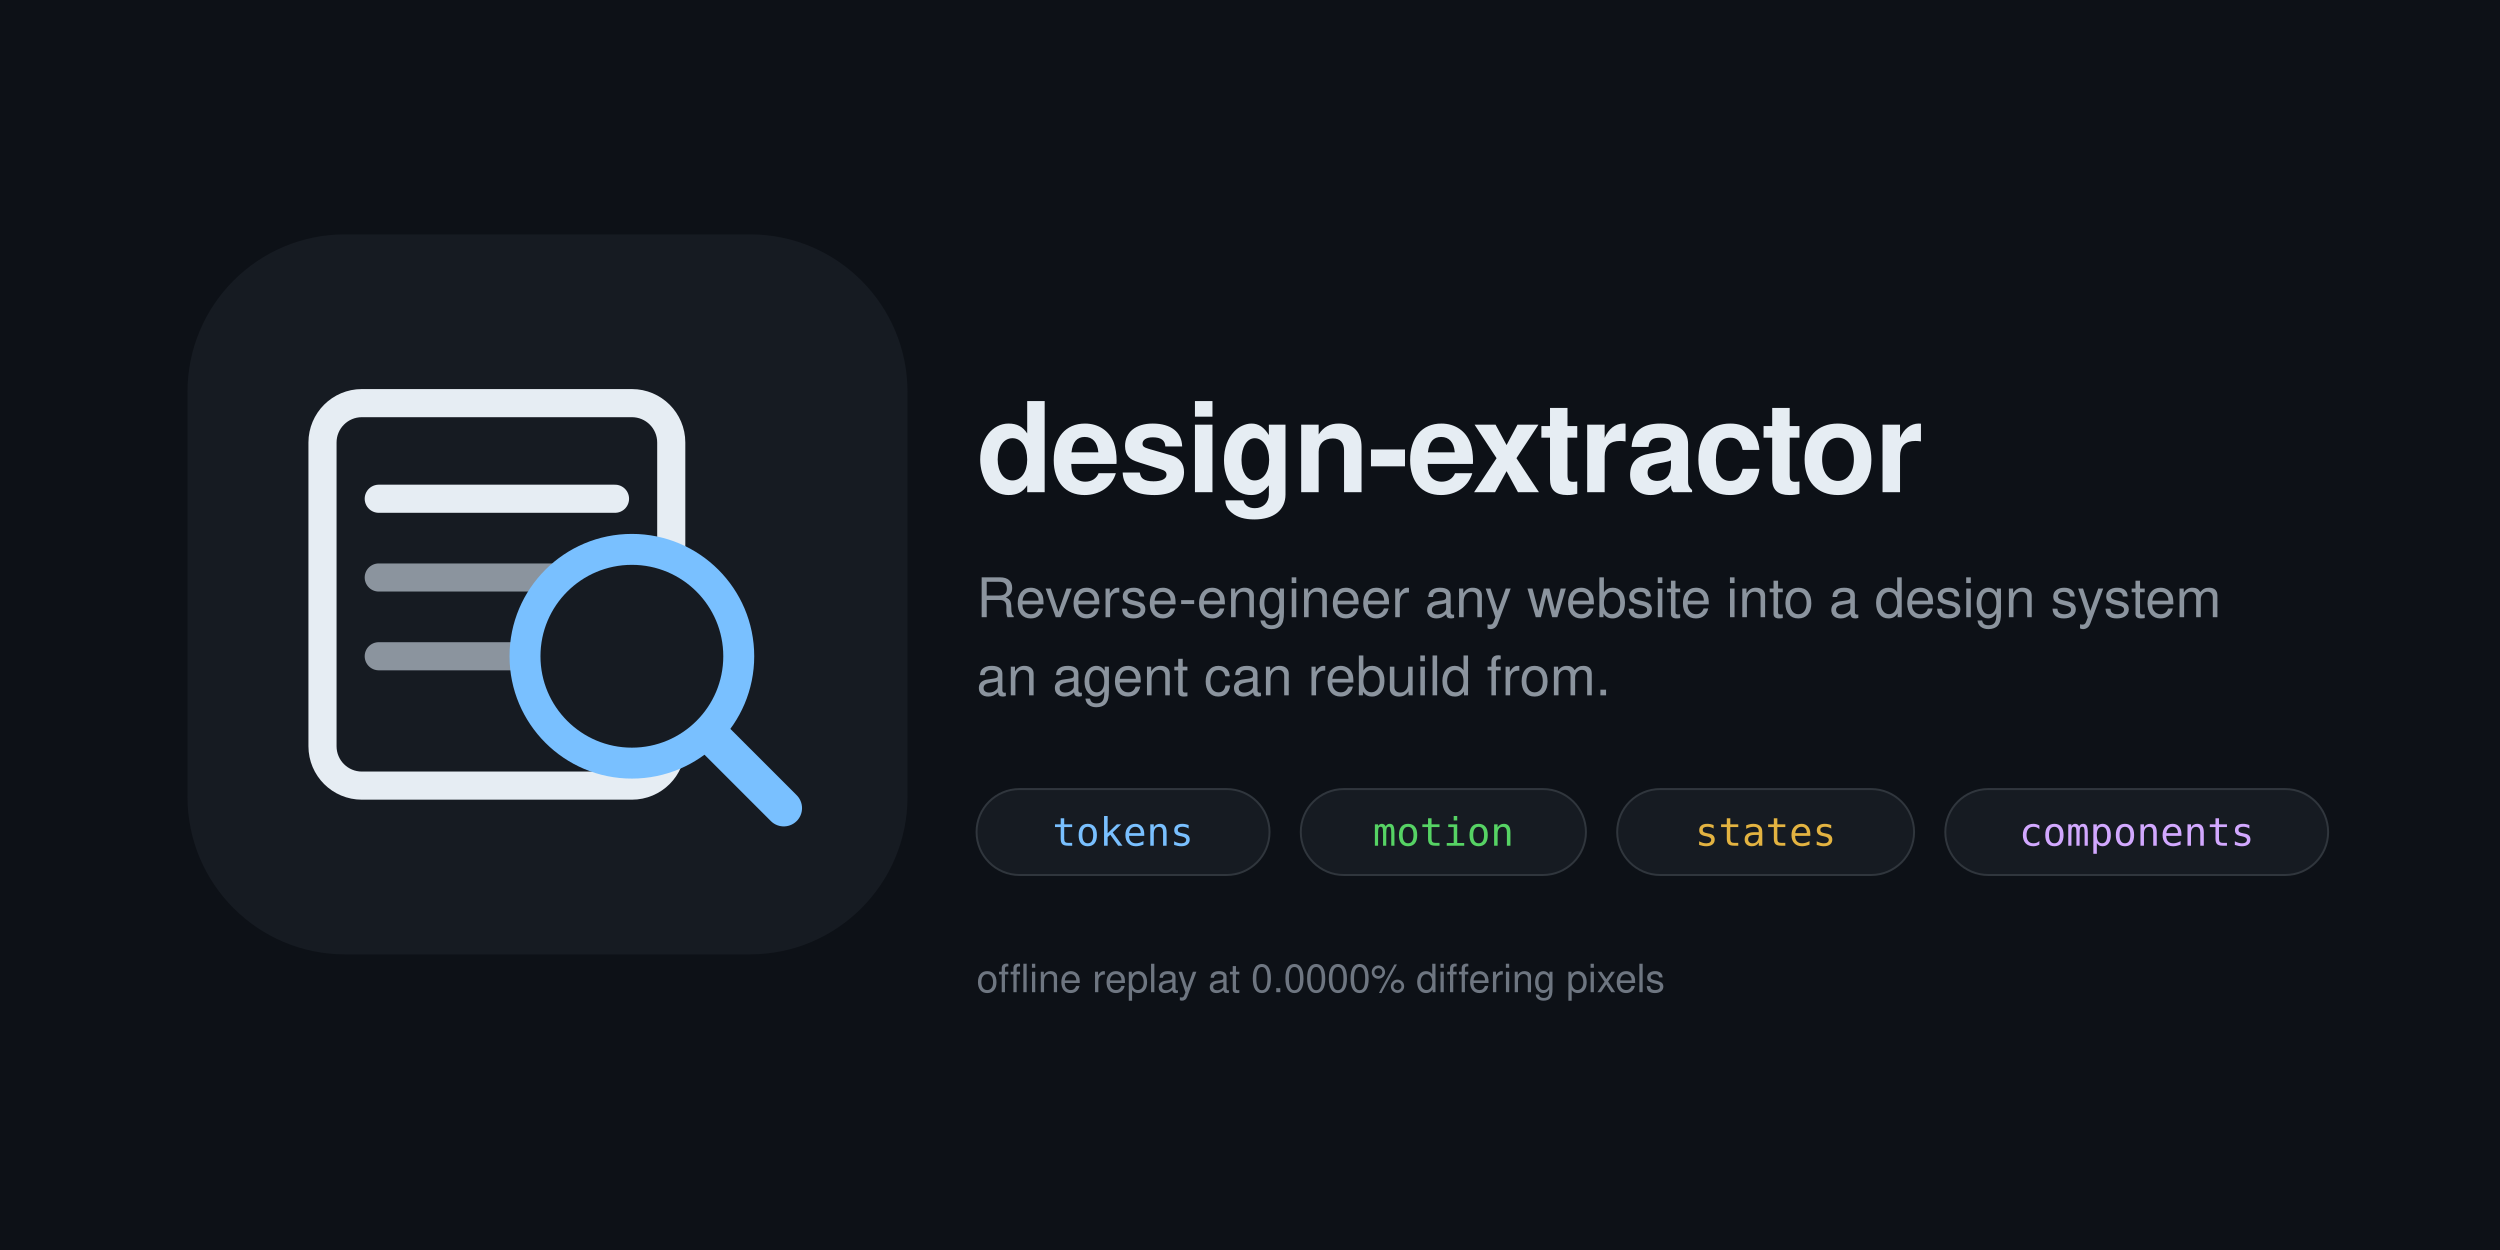
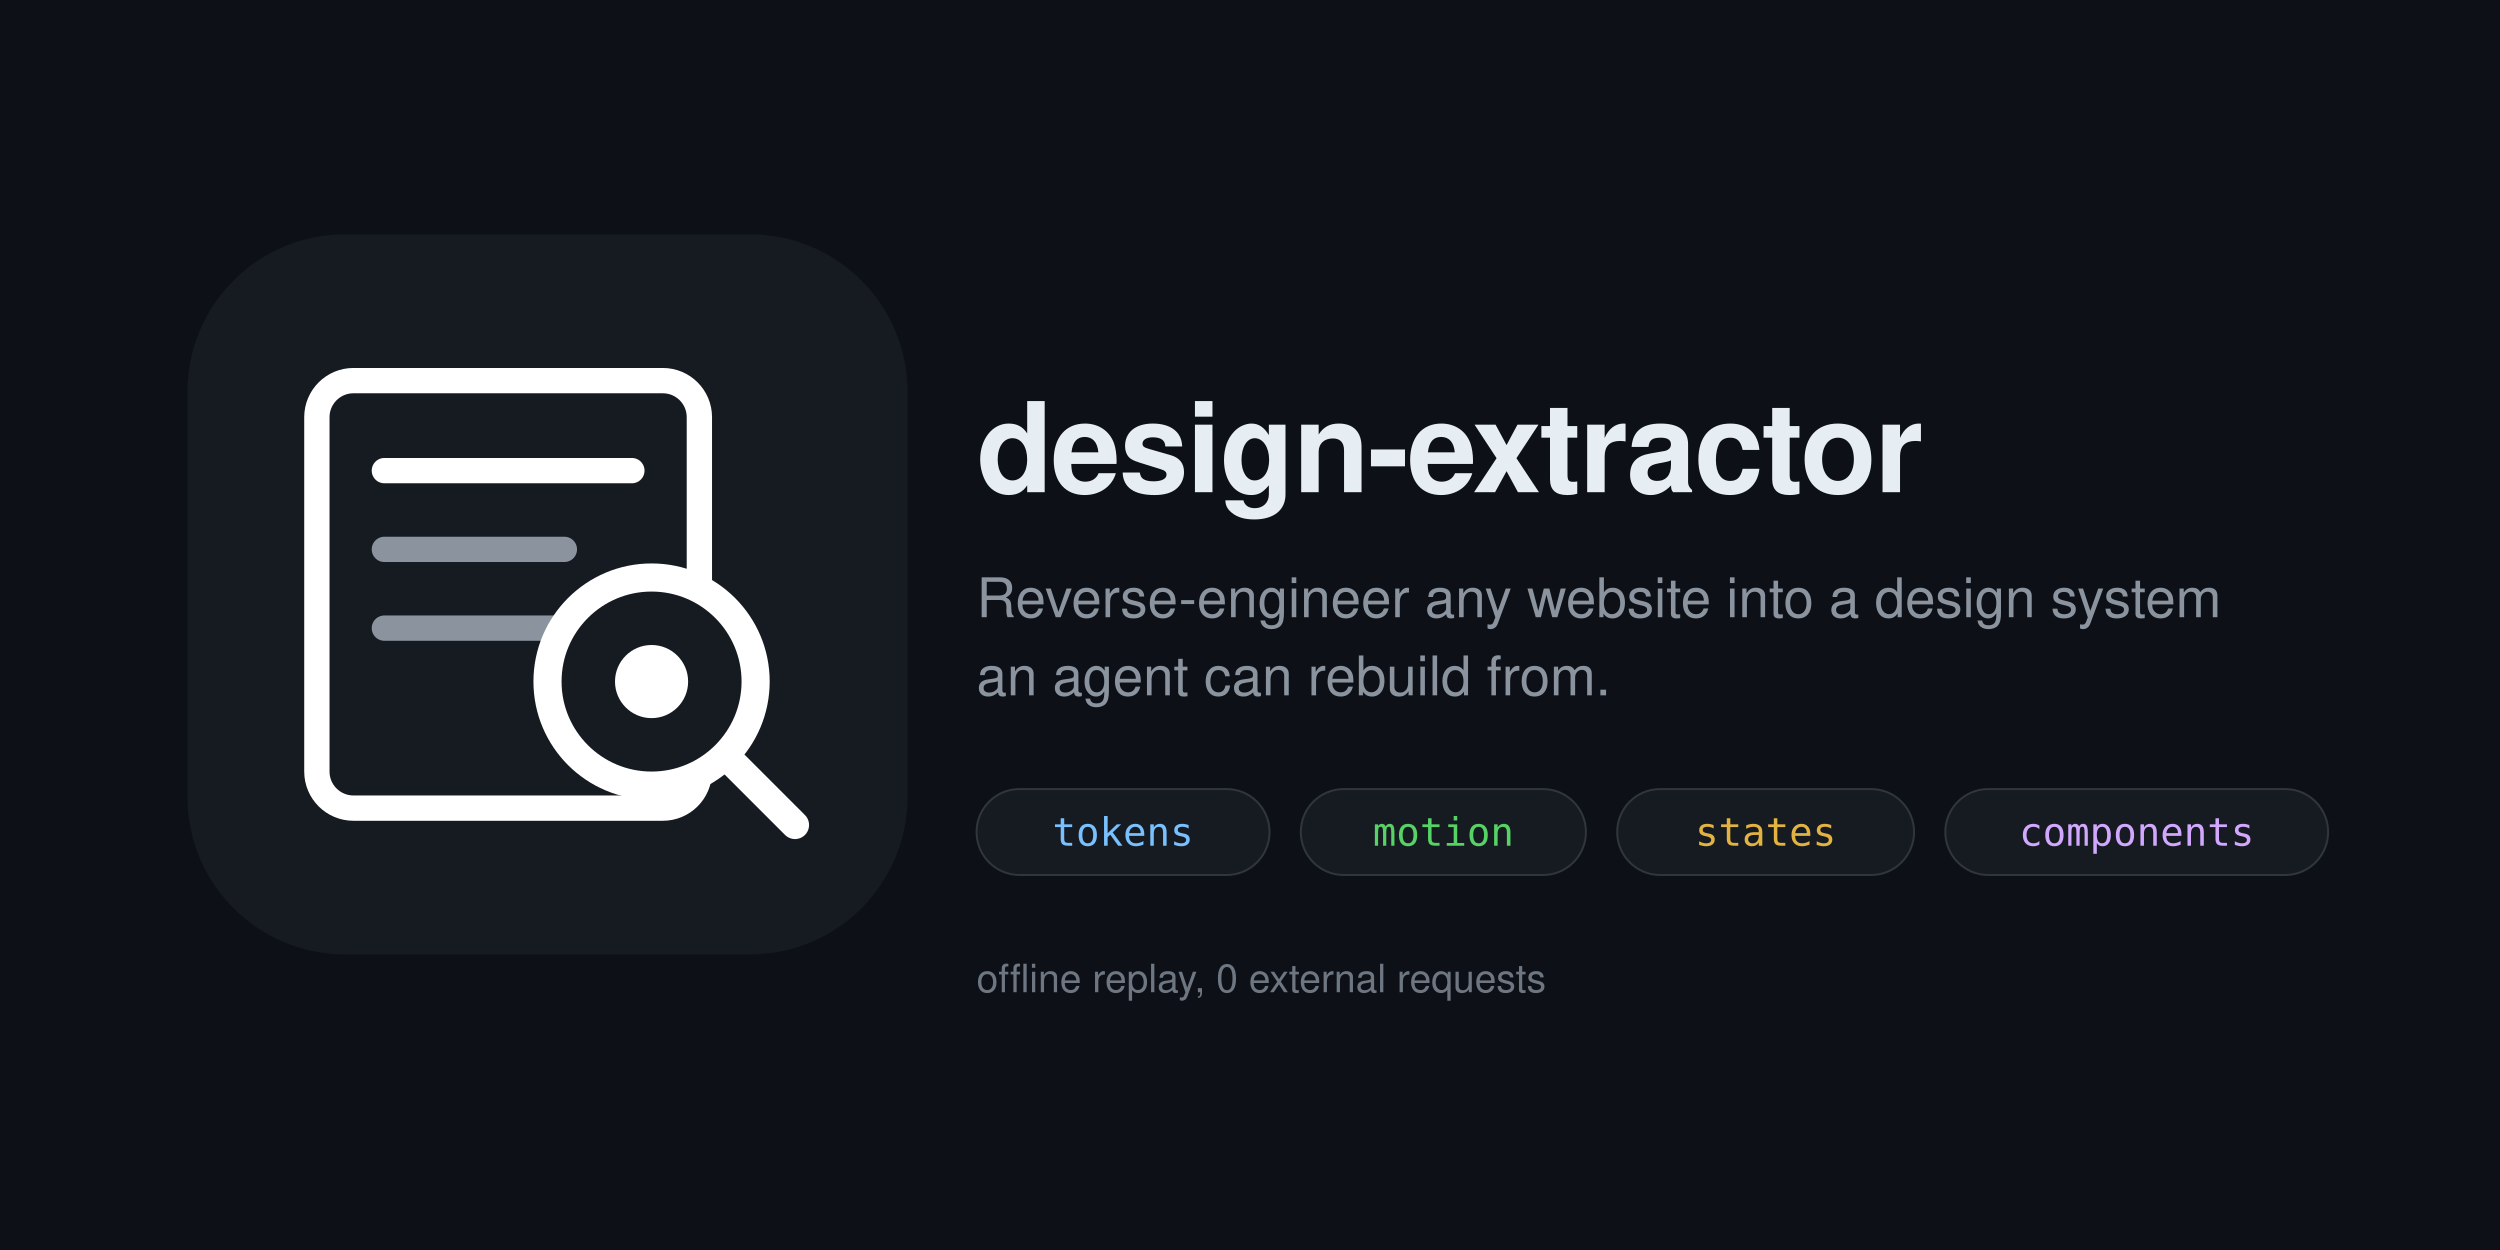
<svg xmlns="http://www.w3.org/2000/svg" width="1280" height="640" viewBox="0 0 1280 640" role="img" aria-label="design-extractor: reverse-engineer any website into a design system an agent can rebuild from">
  <rect width="1280" height="640" fill="#0d1117" />
  <g transform="translate(96, 120) scale(0.72)">
    <rect width="512" height="512" rx="112" fill="#161b22" />
-     <rect x="96" y="120" width="248" height="272" rx="28" fill="none" stroke="#e6edf3" stroke-width="20" />
-     <line x1="136" y1="188" x2="304" y2="188" stroke="#e6edf3" stroke-width="20" stroke-linecap="round" />
-     <line x1="136" y1="244" x2="264" y2="244" stroke="#8b949e" stroke-width="20" stroke-linecap="round" />
-     <line x1="136" y1="300" x2="288" y2="300" stroke="#8b949e" stroke-width="20" stroke-linecap="round" />
-     <circle cx="316" cy="300" r="76" fill="#161b22" stroke="#79c0ff" stroke-width="22" />
-     <line x1="372" y1="356" x2="424" y2="408" stroke="#79c0ff" stroke-width="26" stroke-linecap="round" />
+     <g fill="none" stroke="#ffffff" stroke-width="18" stroke-linecap="round" stroke-linejoin="round">
+       <rect x="92" y="104" width="272" height="304" rx="26" />
+       <line x1="140" y1="168" x2="316" y2="168" />
+       <line x1="140" y1="224" x2="268" y2="224" stroke="#8b949e" />
+       <line x1="140" y1="280" x2="292" y2="280" stroke="#8b949e" />
+     </g>
+     <g fill="none" stroke="#ffffff" stroke-width="20" stroke-linecap="round">
+       <circle cx="330" cy="318" r="74" fill="#161b22" />
+       <line x1="384" y1="372" x2="432" y2="420" />
+     </g>
+     <circle cx="330" cy="318" r="26" fill="#ffffff" />
  </g>
  <text x="500" y="252" font-family="-apple-system, BlinkMacSystemFont, 'Segoe UI', Helvetica, Arial, sans-serif" font-size="64" font-weight="700" fill="#e6edf3" letter-spacing="-1">design-extractor</text>
  <text x="500" y="316" font-family="-apple-system, BlinkMacSystemFont, 'Segoe UI', Helvetica, Arial, sans-serif" font-size="28" fill="#8b949e">Reverse-engineer any website into a design system</text>
  <text x="500" y="356" font-family="-apple-system, BlinkMacSystemFont, 'Segoe UI', Helvetica, Arial, sans-serif" font-size="28" fill="#8b949e">an agent can rebuild from.</text>
  <g font-family="ui-monospace, SFMono-Regular, Menlo, monospace" font-size="20">
    <rect x="500" y="404" width="150" height="44" rx="22" fill="#161b22" stroke="#30363d" stroke-width="1" />
    <text x="575" y="433" fill="#79c0ff" text-anchor="middle">tokens</text>
    <rect x="666" y="404" width="146" height="44" rx="22" fill="#161b22" stroke="#30363d" stroke-width="1" />
    <text x="739" y="433" fill="#56d364" text-anchor="middle">motion</text>
    <rect x="828" y="404" width="152" height="44" rx="22" fill="#161b22" stroke="#30363d" stroke-width="1" />
    <text x="904" y="433" fill="#e3b341" text-anchor="middle">states</text>
    <rect x="996" y="404" width="196" height="44" rx="22" fill="#161b22" stroke="#30363d" stroke-width="1" />
    <text x="1094" y="433" fill="#d2a8ff" text-anchor="middle">components</text>
  </g>
-   <text x="500" y="508" font-family="-apple-system, BlinkMacSystemFont, 'Segoe UI', Helvetica, Arial, sans-serif" font-size="20" fill="#6e7681">offline replay at 0.0000% differing pixels</text>
+   <text x="500" y="508" font-family="-apple-system, BlinkMacSystemFont, 'Segoe UI', Helvetica, Arial, sans-serif" font-size="20" fill="#6e7681">offline replay, 0 external requests</text>
</svg>
